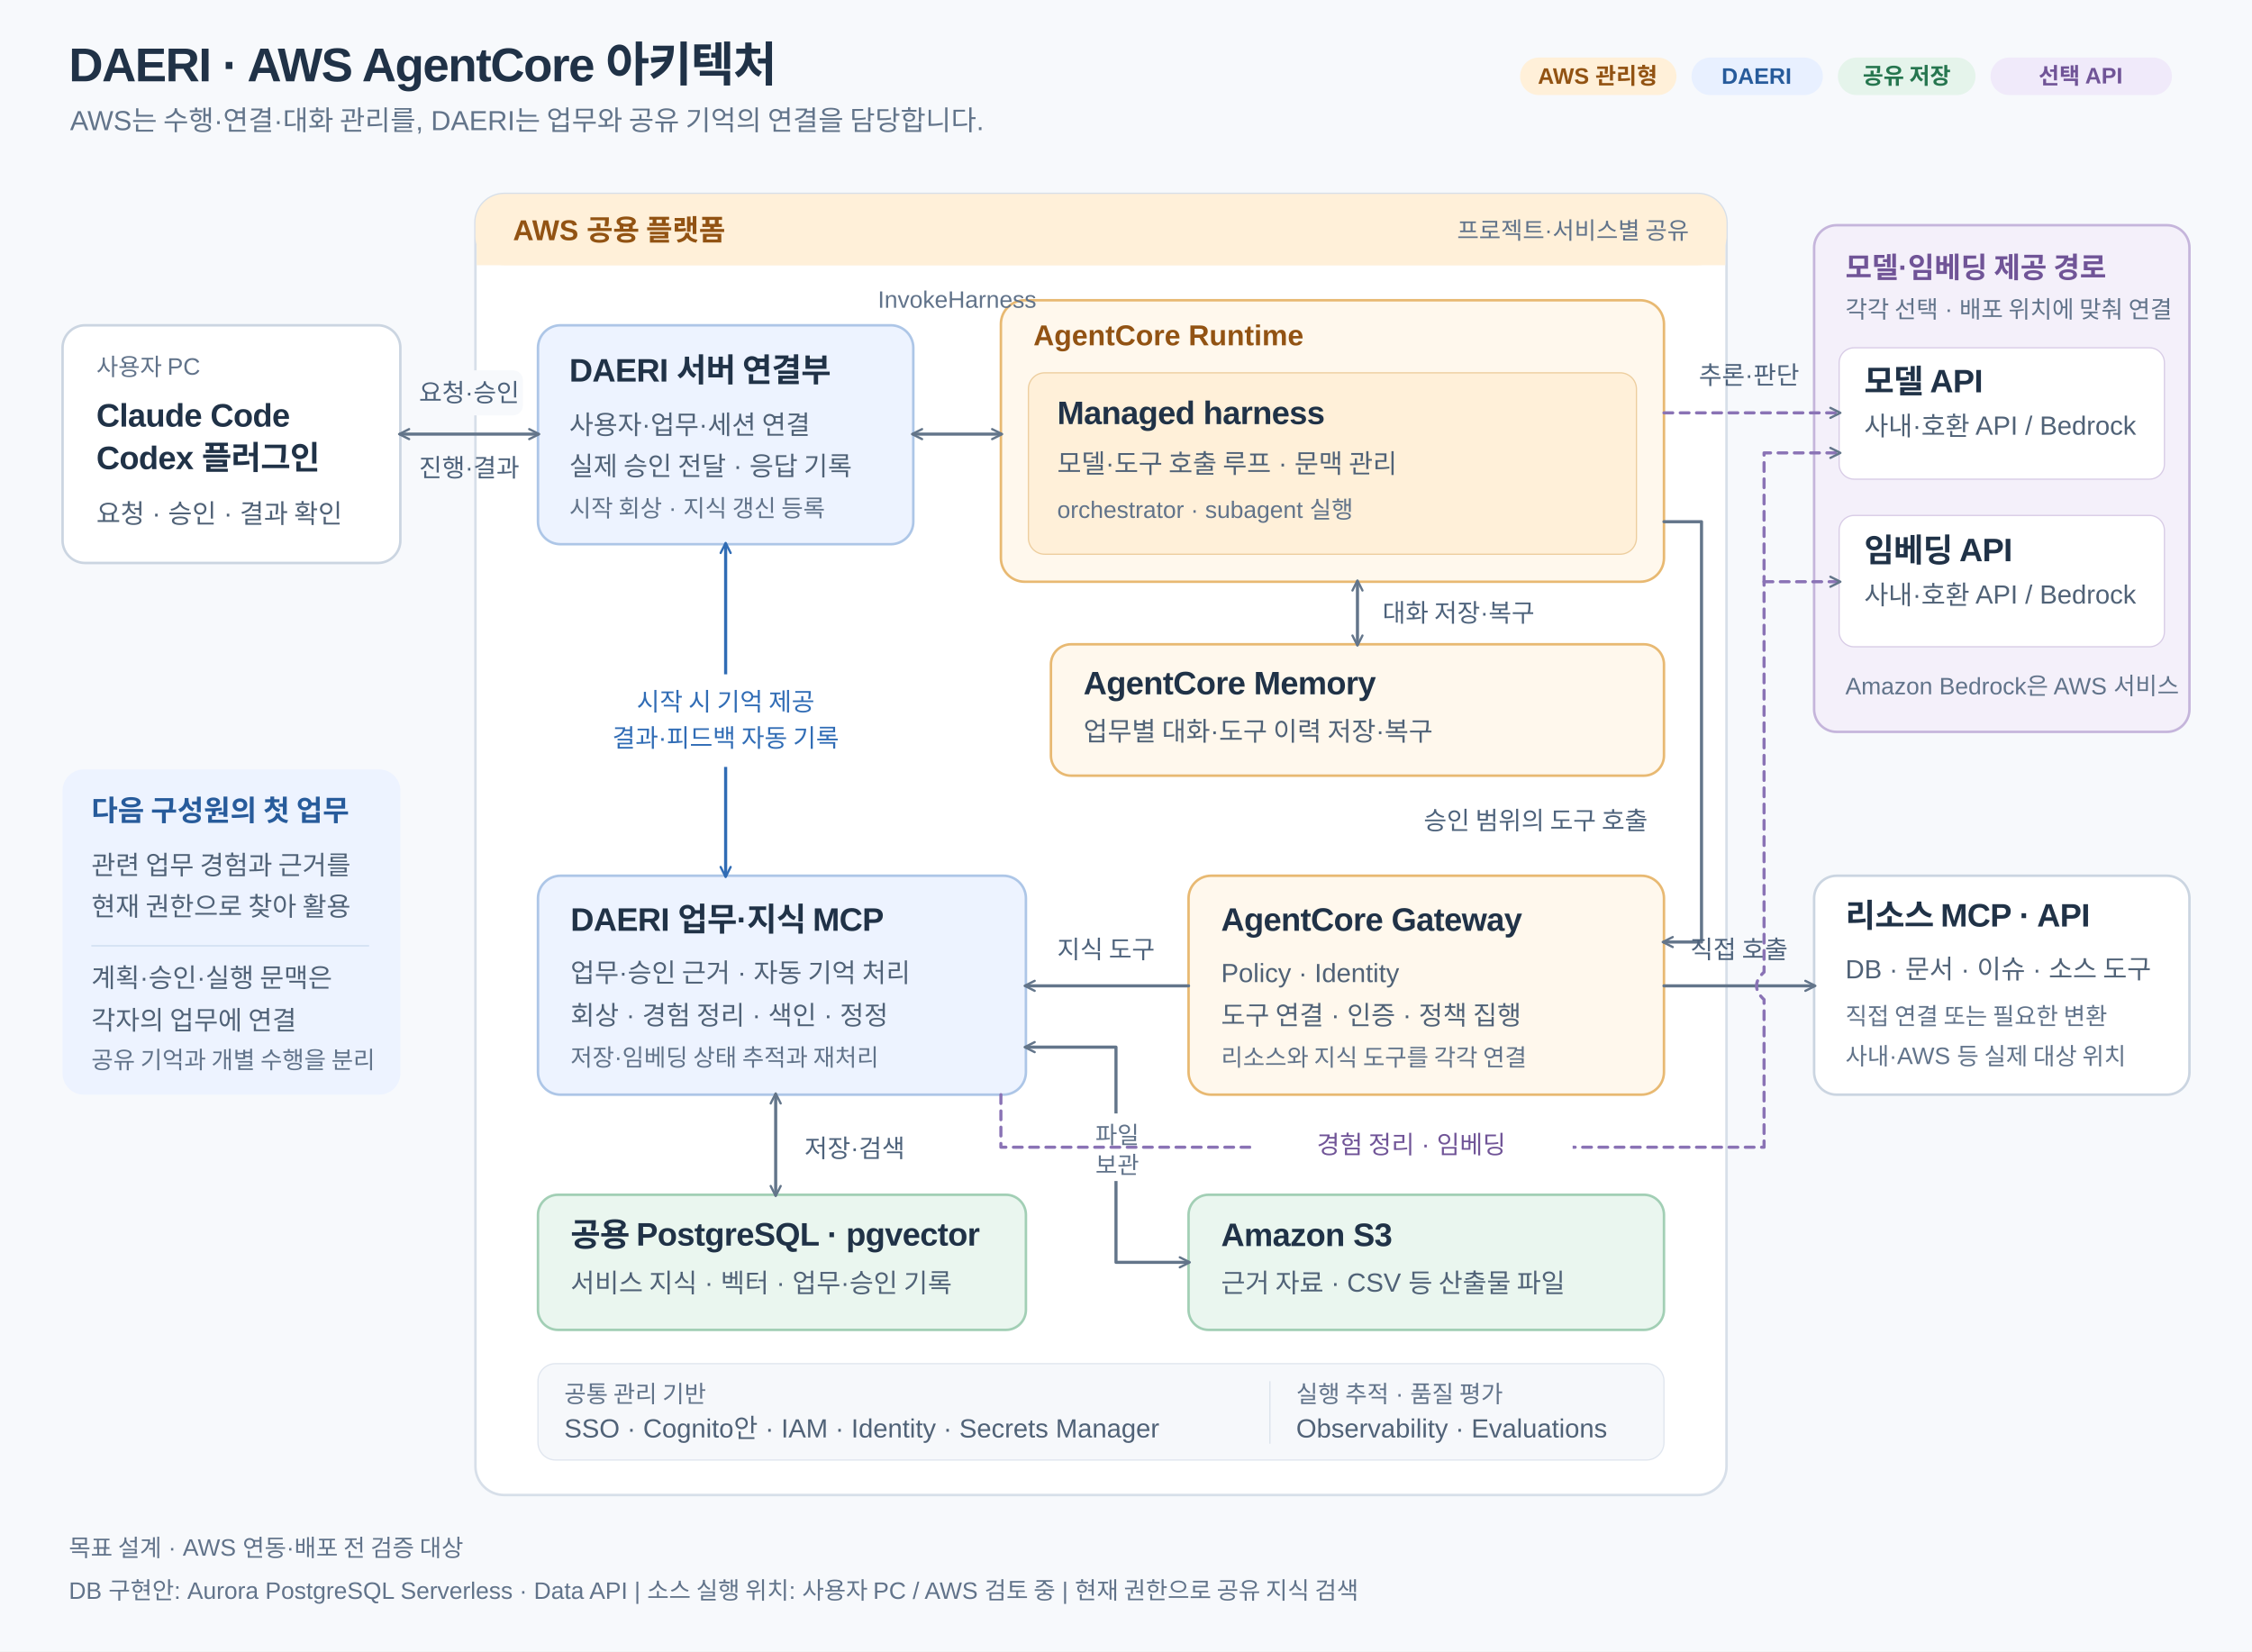
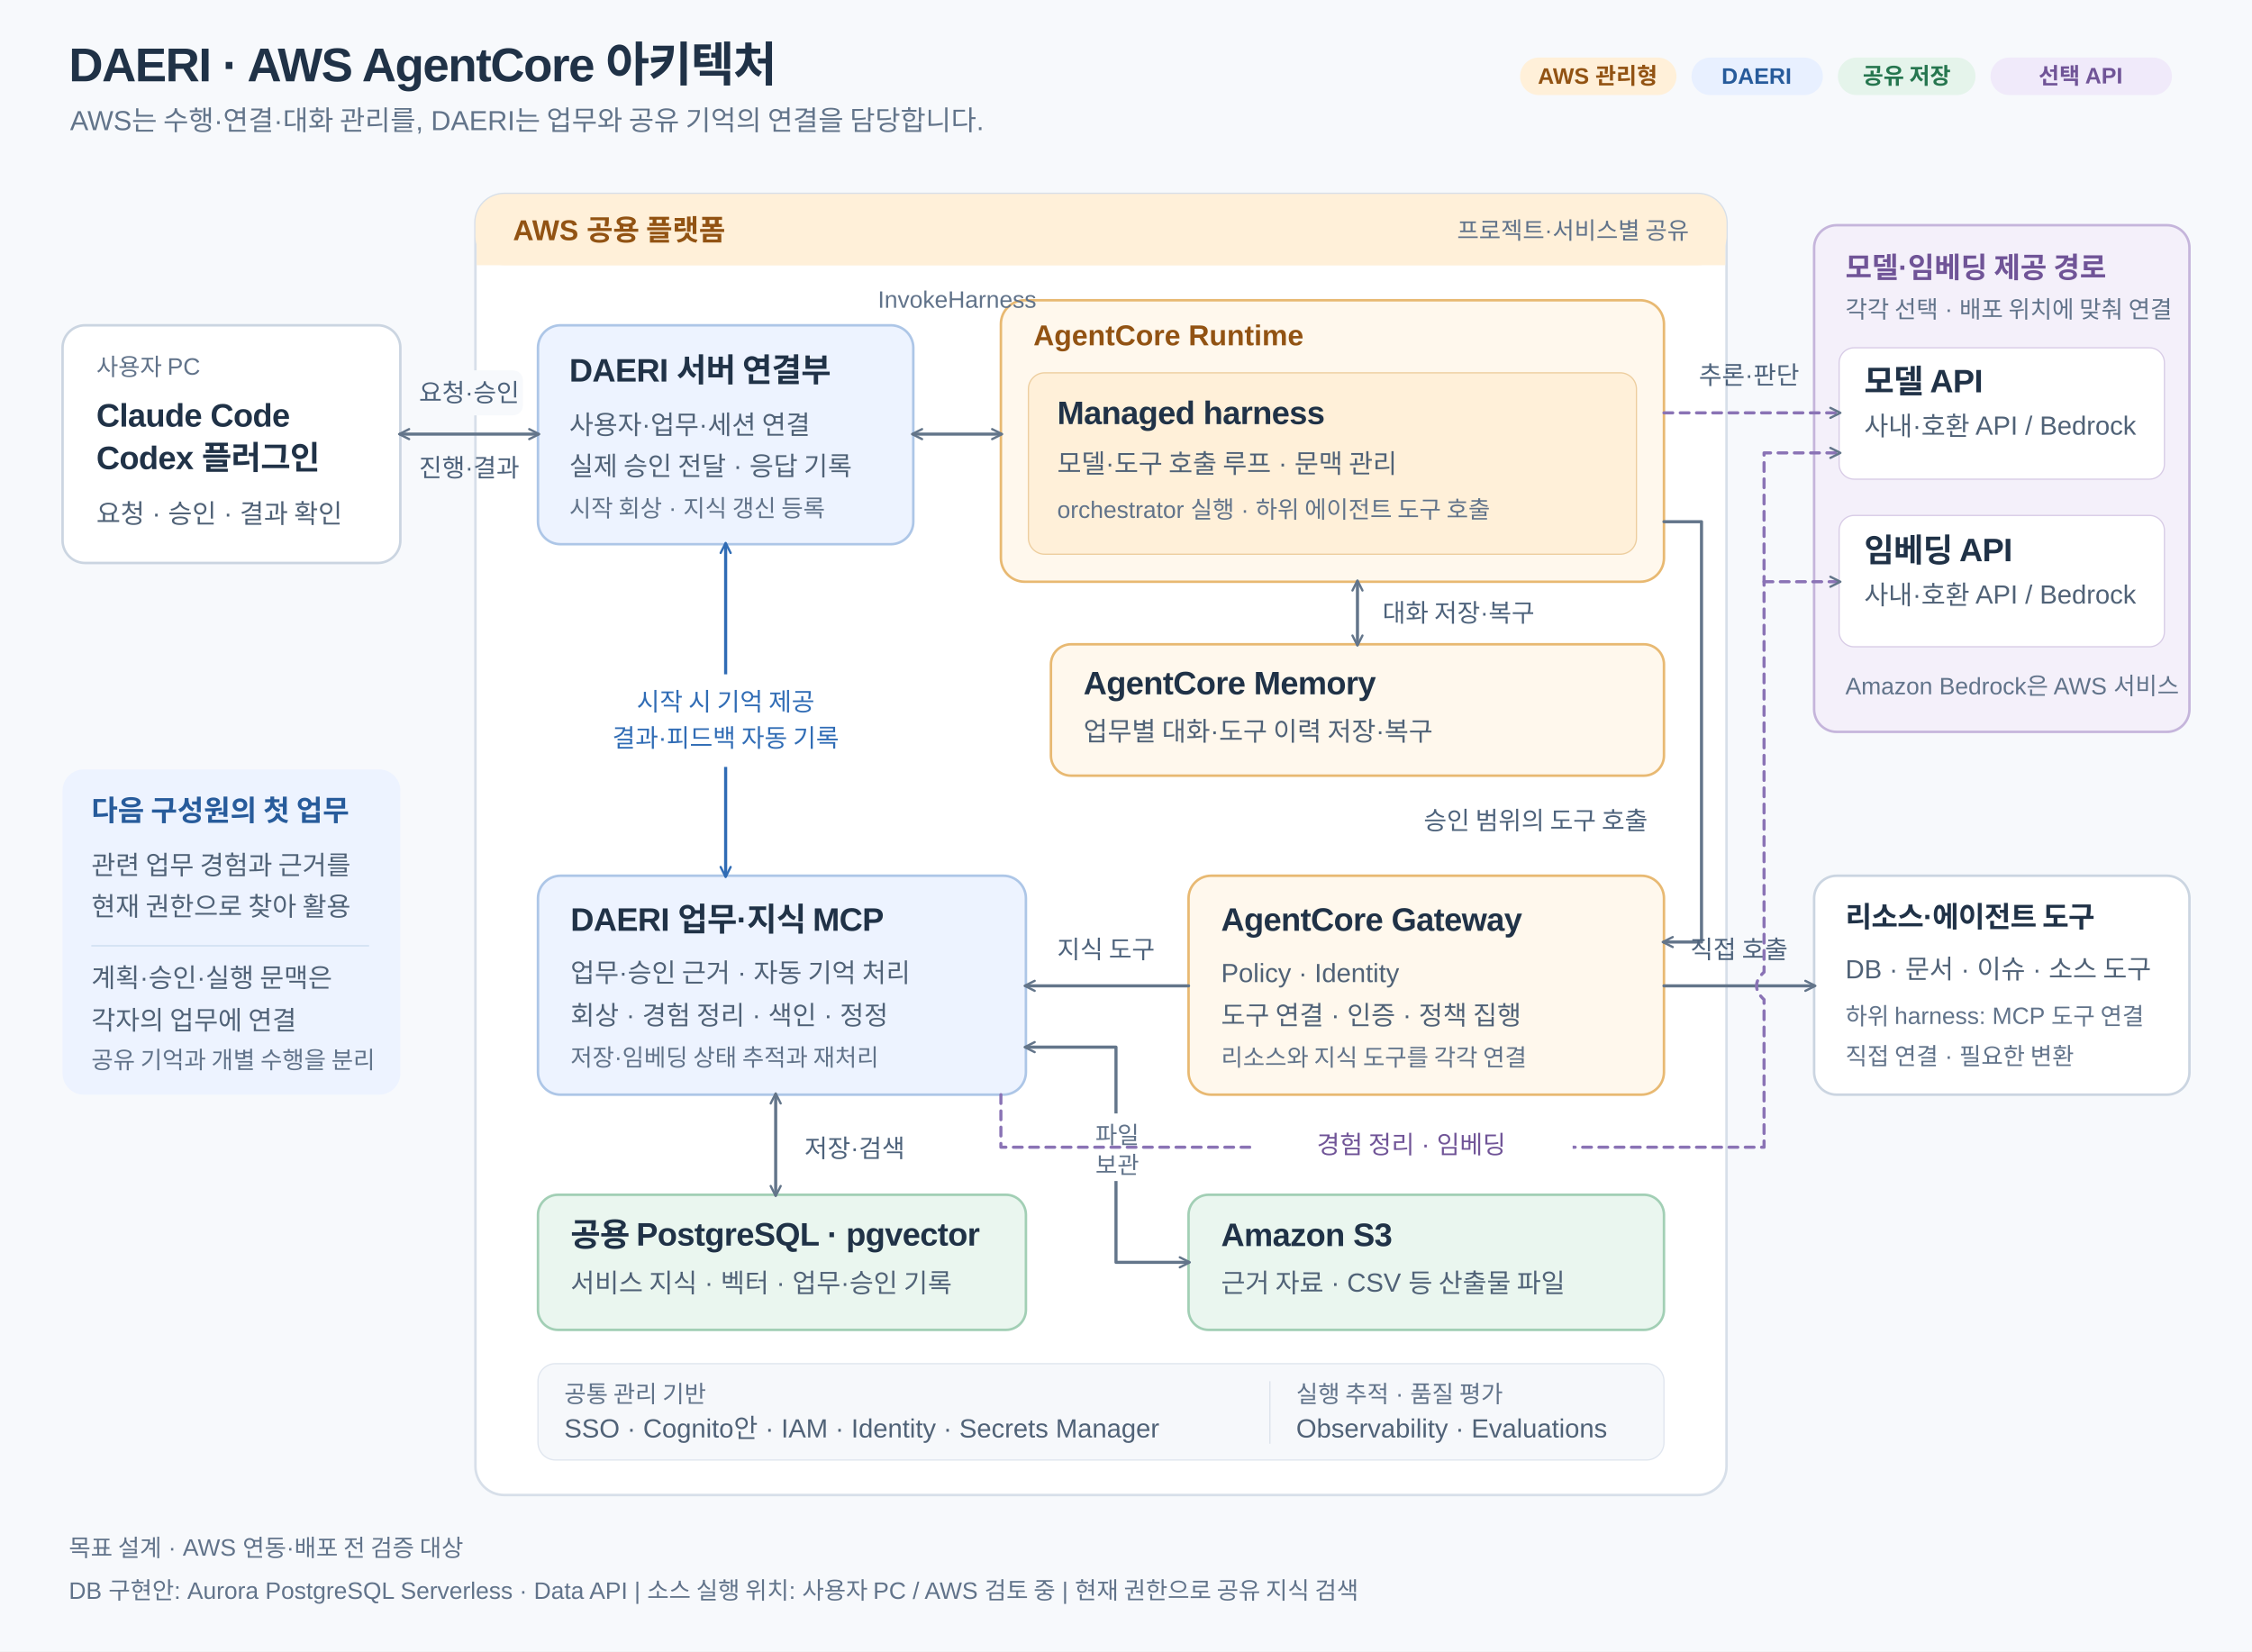
<svg xmlns="http://www.w3.org/2000/svg" width="1800" height="1320" viewBox="0 0 1800 1320" role="img" aria-labelledby="title desc">
  <defs>
    <marker id="arrow" markerWidth="10" markerHeight="10" refX="8" refY="5" orient="auto-start-reverse" markerUnits="userSpaceOnUse">
      <path d="M1 1 9 5 1 9" fill="none" stroke="#63758a" stroke-width="1.8" stroke-linecap="round" stroke-linejoin="round" />
    </marker>
    <marker id="blueArrow" markerWidth="10" markerHeight="10" refX="8" refY="5" orient="auto-start-reverse" markerUnits="userSpaceOnUse">
      <path d="M1 1 9 5 1 9" fill="none" stroke="#306cb5" stroke-width="1.8" stroke-linecap="round" stroke-linejoin="round" />
    </marker>
    <style>
      text{font-family:"Apple SD Gothic Neo","Noto Sans KR",Arial,sans-serif;fill:#203247}
      .title{font-size:38px;font-weight:750;letter-spacing:-1px}.subtitle{font-size:22px;fill:#62748a}
      .group{font-size:23px;font-weight:700}.heading{font-size:26px;font-weight:750;letter-spacing:-.4px}.body{font-size:21px;fill:#506277}.small{font-size:19px;fill:#61738a}.label{font-size:20px;fill:#4d627b}.tag{font-size:18px;font-weight:650}
      .line{fill:none;stroke:#63758a;stroke-width:2.5;stroke-linecap:round;stroke-linejoin:round;marker-end:url(#arrow)}
      .two{marker-start:url(#arrow)}.blue{stroke:#306cb5;marker-end:url(#blueArrow);marker-start:url(#blueArrow)}
      .providerLine{fill:none;stroke:#8a73b5;stroke-width:2.5;stroke-linecap:round;stroke-linejoin:round;stroke-dasharray:7 6;marker-end:url(#arrow)}
    </style>
  </defs>
  <rect width="1800" height="1320" fill="#f7f9fc" />
  <text x="55" y="65" class="title">DAERI · AWS AgentCore 아키텍처</text>
  <text x="56" y="104" class="subtitle">AWS는 수행·연결·대화 관리를, DAERI는 업무와 공유 기억의 연결을 담당합니다.</text>
  <g transform="translate(1215 46)">
    <rect width="125" height="30" rx="15" fill="#fff0d9" />
    <text x="62" y="21" text-anchor="middle" class="tag" style="fill:#925313">AWS 관리형</text>
    <rect x="137" width="105" height="30" rx="15" fill="#e8f0ff" />
    <text x="189" y="21" text-anchor="middle" class="tag" style="fill:#275b9b">DAERI</text>
    <rect x="254" width="110" height="30" rx="15" fill="#e5f4eb" />
    <text x="309" y="21" text-anchor="middle" class="tag" style="fill:#26764f">공유 저장</text>
    <rect x="376" width="145" height="30" rx="15" fill="#f0eafa" />
    <text x="448" y="21" text-anchor="middle" class="tag" style="fill:#705497">선택 API</text>
  </g>
  <rect x="380" y="155" width="1000" height="1040" rx="23" fill="#fff" stroke="#d7dfe9" stroke-width="2" />
  <rect x="380" y="155" width="1000" height="57" rx="23" fill="#fff0d9" />
  <rect x="381" y="184" width="998" height="28" fill="#fff0d9" />
  <text x="410" y="192" class="group" style="fill:#925313">AWS 공용 플랫폼</text>
  <text x="1350" y="191" text-anchor="end" class="small">프로젝트·서비스별 공유</text>
  <rect x="50" y="260" width="270" height="190" rx="18" fill="#fff" stroke="#cbd5e1" stroke-width="2" />
  <text x="77" y="300" class="small">사용자 PC</text>
  <text x="77" y="341" class="heading">Claude Code</text>
  <text x="77" y="375" class="heading">Codex 플러그인</text>
  <text x="77" y="418" class="body">요청 · 승인 · 결과 확인</text>
  <rect x="430" y="260" width="300" height="175" rx="18" fill="#edf3ff" stroke="#adc6e7" stroke-width="2" />
  <text x="455" y="305" class="heading">DAERI 서버 연결부</text>
  <text x="455" y="347" class="body">사용자·업무·세션 연결</text>
  <text x="455" y="380" class="body">실제 승인 전달 · 응답 기록</text>
  <text x="455" y="413" class="small">시작 회상 · 지식 갱신 등록</text>
  <rect x="800" y="240" width="530" height="225" rx="19" fill="#fff8ed" stroke="#e8b972" stroke-width="2" />
  <text x="826" y="276" class="group" style="fill:#925313">AgentCore Runtime</text>
  <rect x="822" y="298" width="486" height="145" rx="13" fill="#fff0d9" stroke="#edce9f" />
  <text x="845" y="339" class="heading">Managed harness</text>
  <text x="845" y="378" class="body">모델·도구 호출 루프 · 문맥 관리</text>
-   <text x="845" y="414" class="small">orchestrator · subagent 실행</text>
+   <text x="845" y="414" class="small">orchestrator 실행 · 하위 에이전트 도구 호출</text>
  <rect x="840" y="515" width="490" height="105" rx="16" fill="#fff8ed" stroke="#e8b972" stroke-width="2" />
  <text x="866" y="555" class="heading">AgentCore Memory</text>
  <text x="866" y="592" class="body">업무별 대화·도구 이력 저장·복구</text>
  <rect x="430" y="700" width="390" height="175" rx="18" fill="#edf3ff" stroke="#adc6e7" stroke-width="2" />
  <text x="456" y="744" class="heading">DAERI 업무·지식 MCP</text>
  <text x="456" y="785" class="body">업무·승인 근거 · 자동 기억 처리</text>
  <text x="456" y="819" class="body">회상 · 경험 정리 · 색인 · 정정</text>
  <text x="456" y="852" class="small">저장·임베딩 상태 추적과 재처리</text>
  <rect x="950" y="700" width="380" height="175" rx="18" fill="#fff8ed" stroke="#e8b972" stroke-width="2" />
  <text x="976" y="744" class="heading">AgentCore Gateway</text>
  <text x="976" y="785" class="body">Policy · Identity</text>
  <text x="976" y="819" class="body">도구 연결 · 인증 · 정책 집행</text>
  <text x="976" y="852" class="small">리소스와 지식 도구를 각각 연결</text>
  <rect x="430" y="955" width="390" height="108" rx="16" fill="#eaf6ef" stroke="#a2cfb5" stroke-width="2" />
  <text x="456" y="996" class="heading">공용 PostgreSQL · pgvector</text>
  <text x="456" y="1033" class="body">서비스 지식 · 벡터 · 업무·승인 기록</text>
  <rect x="950" y="955" width="380" height="108" rx="16" fill="#eaf6ef" stroke="#a2cfb5" stroke-width="2" />
  <text x="976" y="996" class="heading">Amazon S3</text>
  <text x="976" y="1033" class="body">근거 자료 · CSV 등 산출물 파일</text>
  <rect x="1450" y="180" width="300" height="405" rx="18" fill="#f4f0fa" stroke="#c5b5db" stroke-width="2" />
  <text x="1475" y="222" class="group" style="fill:#705497">모델·임베딩 제공 경로</text>
  <text x="1475" y="254" class="small">각각 선택 · 배포 위치에 맞춰 연결</text>
  <rect x="1470" y="278" width="260" height="105" rx="12" fill="#fff" stroke="#d8cce6" />
  <text x="1490" y="314" class="heading">모델 API</text>
  <text x="1490" y="348" class="body">사내·호환 API / Bedrock</text>
  <rect x="1470" y="412" width="260" height="105" rx="12" fill="#fff" stroke="#d8cce6" />
  <text x="1490" y="449" class="heading">임베딩 API</text>
  <text x="1490" y="483" class="body">사내·호환 API / Bedrock</text>
  <text x="1475" y="555" class="small">Amazon Bedrock은 AWS 서비스</text>
  <rect x="1450" y="700" width="300" height="175" rx="18" fill="#fff" stroke="#cbd5e1" stroke-width="2" />
-   <text x="1475" y="741" class="heading">리소스 MCP · API</text>
+   <text x="1475" y="741" class="heading" style="font-size:23px">리소스·에이전트 도구</text>
  <text x="1475" y="782" class="body">DB · 문서 · 이슈 · 소스 도구</text>
-   <text x="1475" y="819" class="small">직접 연결 또는 필요한 변환</text>
-   <text x="1475" y="851" class="small">사내·AWS 등 실제 대상 위치</text>
+   <text x="1475" y="819" class="small">하위 harness: MCP 도구 연결</text>
+   <text x="1475" y="851" class="small">직접 연결 · 필요한 변환</text>
  <path d="M320 347H430" class="line two" />
  <rect x="332" y="296" width="86" height="36" rx="8" fill="#f7f9fc" />
  <text x="375" y="321" text-anchor="middle" class="label">요청·승인</text>
  <text x="375" y="381" text-anchor="middle" class="label">진행·결과</text>
  <path d="M730 347H800" class="line two" />
  <text x="765" y="246" text-anchor="middle" class="small">InvokeHarness</text>
  <path d="M1085 465V515" class="line two" />
  <text x="1105" y="497" class="label">대화 저장·복구</text>
  <path d="M580 435V700" class="line blue" />
  <rect x="455" y="539" width="250" height="74" rx="11" fill="#fff" />
  <text x="580" y="568" text-anchor="middle" class="label" style="fill:#306cb5">시작 시 기억 제공</text>
  <text x="580" y="597" text-anchor="middle" class="label" style="fill:#306cb5">결과·피드백 자동 기록</text>
  <path d="M1330 417H1360V753H1330" class="line" />
  <text x="1317" y="663" text-anchor="end" class="label">승인 범위의 도구 호출</text>
  <path d="M950 788H820" class="line" />
  <text x="884" y="766" text-anchor="middle" class="label">지식 도구</text>
  <path d="M1330 788H1450" class="line" />
  <text x="1390" y="766" text-anchor="middle" class="label">직접 호출</text>
  <path d="M620 875V955" class="line two" />
  <text x="643" y="925" class="label">저장·검색</text>
  <path d="M820 837H892V1009H950" class="line two" />
  <rect x="859" y="890" width="67" height="54" rx="8" fill="#fff" />
  <text x="893" y="914" text-anchor="middle" class="small">파일</text>
  <text x="893" y="938" text-anchor="middle" class="small">보관</text>
  <path d="M1330 330H1470" class="providerLine" />
  <text x="1398" y="307" text-anchor="middle" class="label">추론·판단</text>
  <path d="M800 875V917H1410V799Q1398 788 1410 777V362H1470" class="providerLine" />
  <path d="M1410 465H1470" class="providerLine" />
  <rect x="1000" y="894" width="257" height="40" rx="10" fill="#fff" />
  <text x="1128" y="922" text-anchor="middle" class="label" style="fill:#705497">경험 정리 · 임베딩</text>
  <rect x="430" y="1090" width="900" height="77" rx="14" fill="#f6f8fb" stroke="#e0e6ef" />
  <text x="451" y="1121" class="small">공통 관리 기반</text>
  <text x="451" y="1149" class="body">SSO · Cognito안 · IAM · Identity · Secrets Manager</text>
  <line x1="1015" y1="1104" x2="1015" y2="1154" stroke="#dce3ec" />
  <text x="1036" y="1121" class="small">실행 추적 · 품질 평가</text>
  <text x="1036" y="1149" class="body">Observability · Evaluations</text>
  <rect x="50" y="615" width="270" height="260" rx="17" fill="#edf3ff" />
  <text x="73" y="656" class="group" style="fill:#275b9b">다음 구성원의 첫 업무</text>
  <text x="73" y="699" class="body">관련 업무 경험과 근거를</text>
  <text x="73" y="732" class="body">현재 권한으로 찾아 활용</text>
  <line x1="73" y1="756" x2="295" y2="756" stroke="#ccdcef" />
  <text x="73" y="789" class="body">계획·승인·실행 문맥은</text>
  <text x="73" y="823" class="body">각자의 업무에 연결</text>
  <text x="73" y="854" class="small">공유 기억과 개별 수행을 분리</text>
  <text x="55" y="1244" class="small">목표 설계 · AWS 연동·배포 전 검증 대상</text>
  <text x="55" y="1278" class="small">DB 구현안: Aurora PostgreSQL Serverless · Data API  |  소스 실행 위치: 사용자 PC / AWS 검토 중  |  현재 권한으로 공유 지식 검색</text>
</svg>
